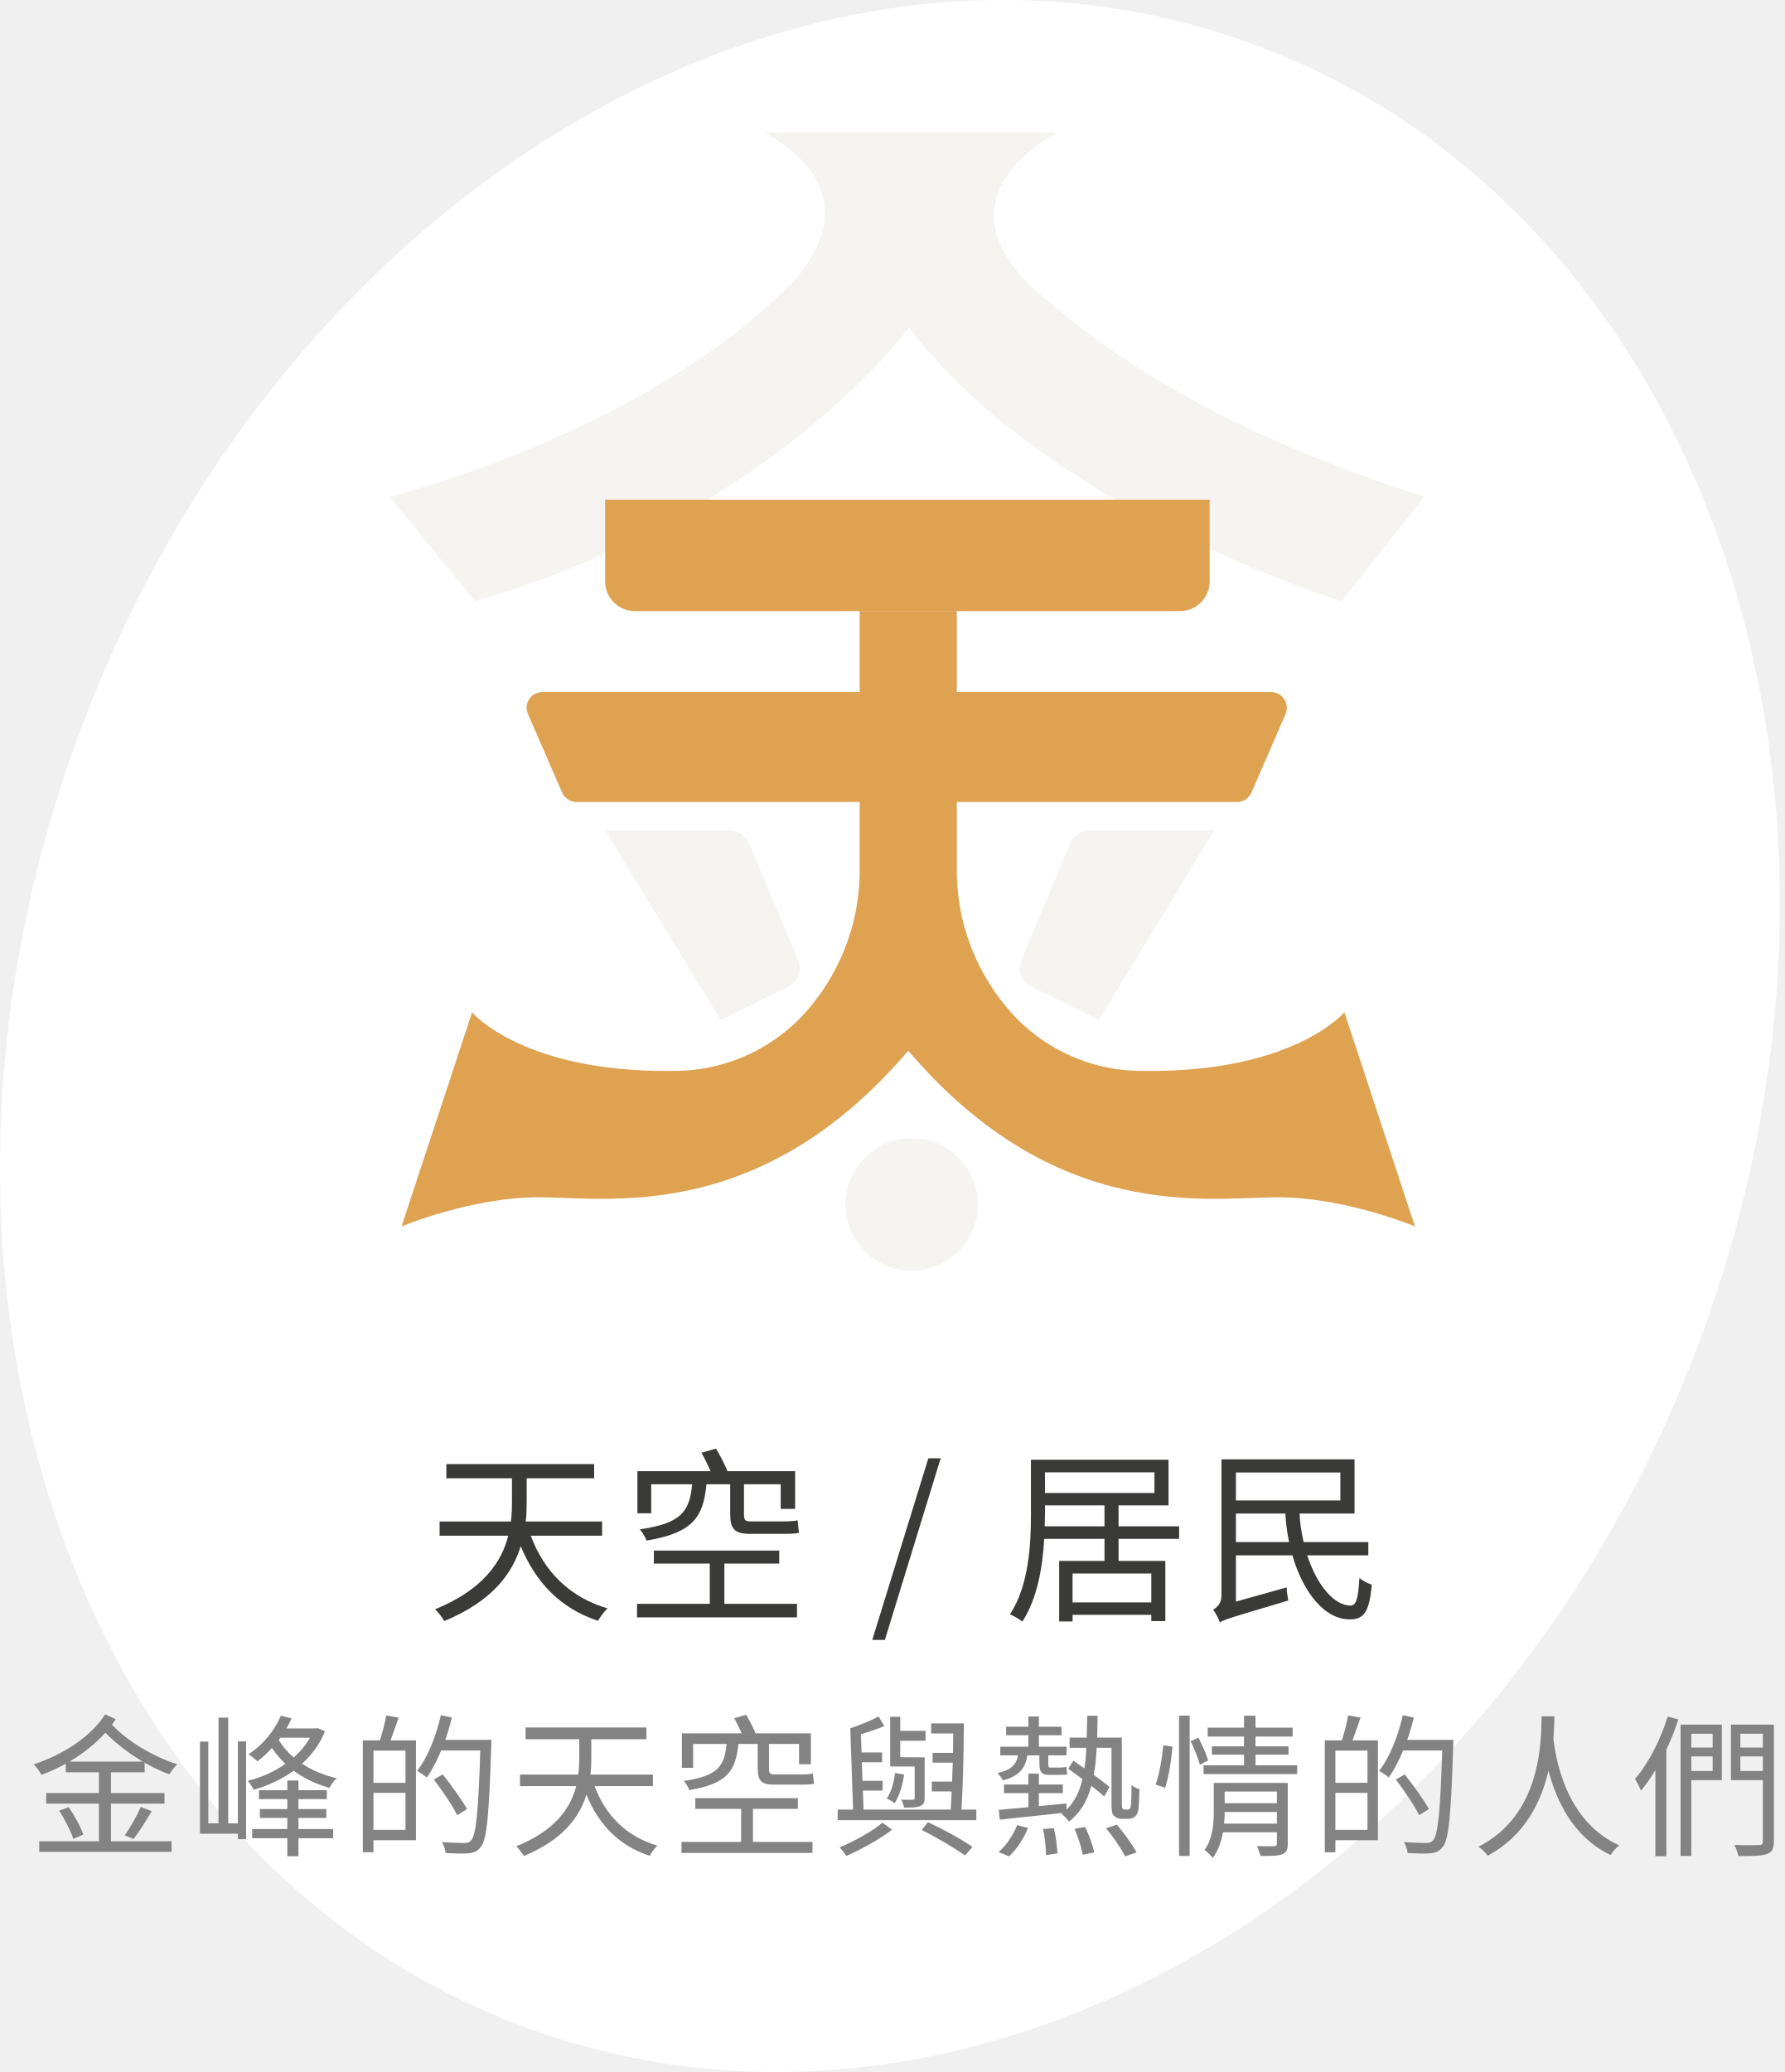
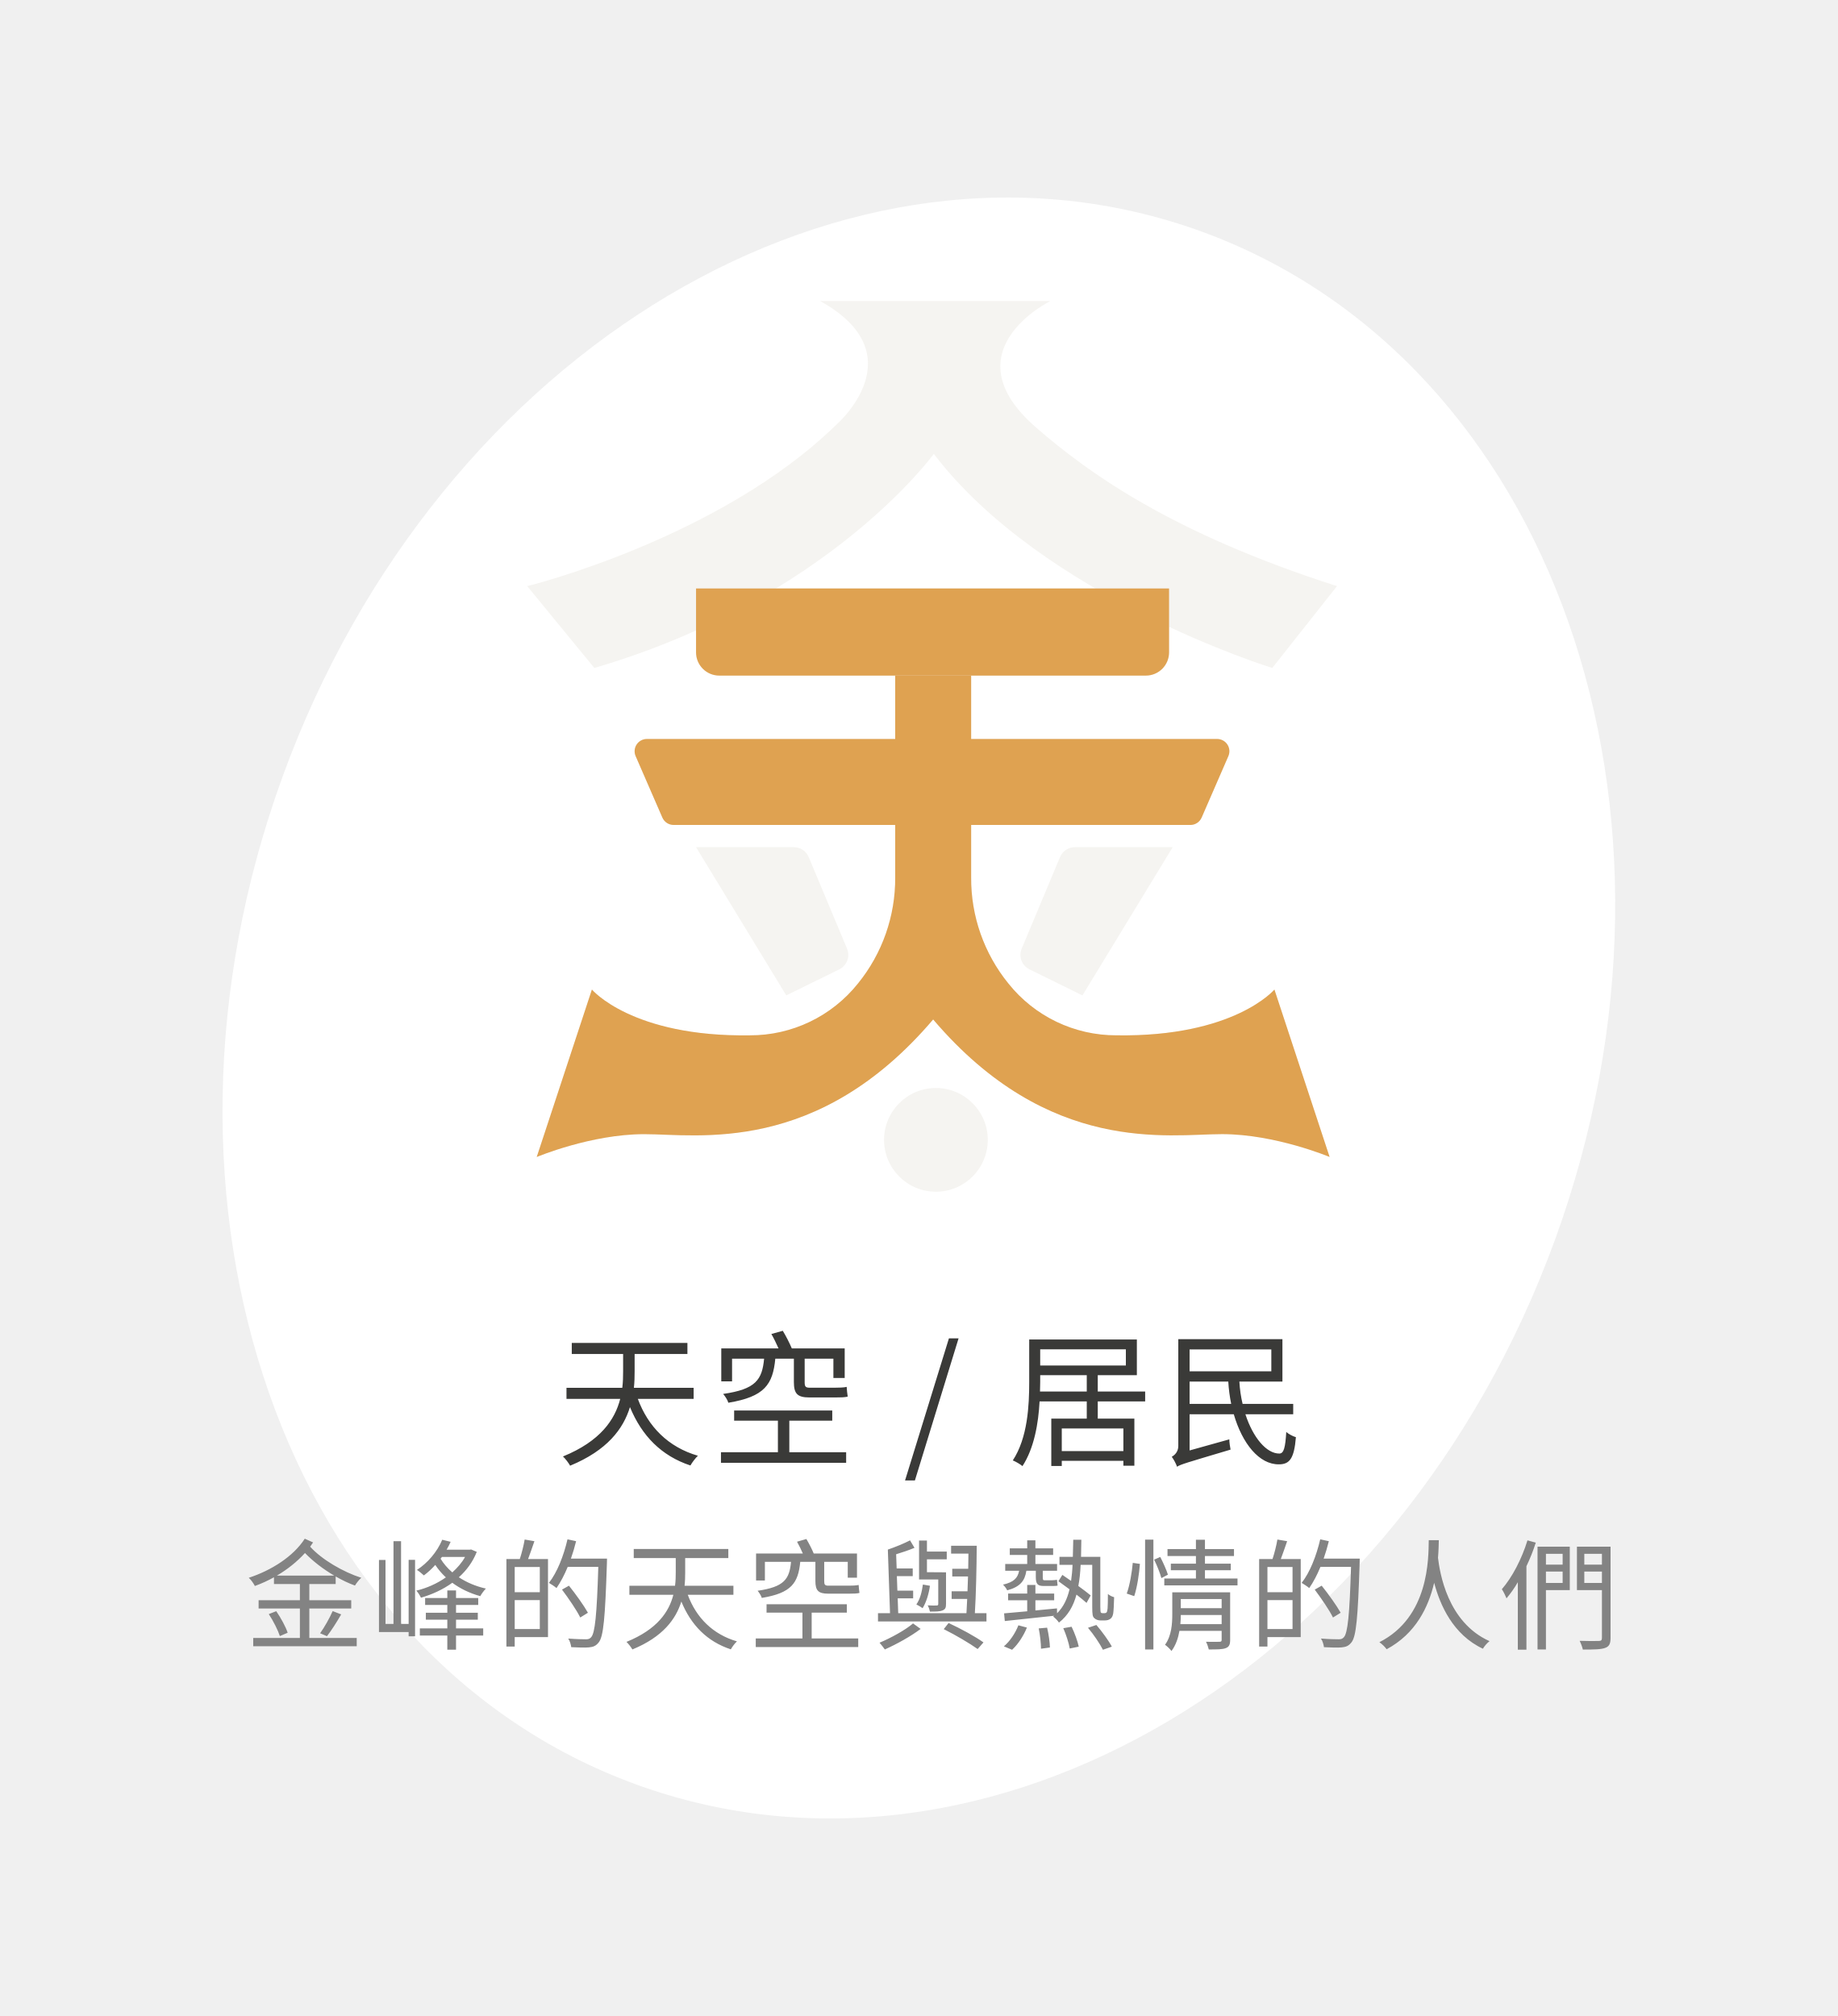
- <svg xmlns="http://www.w3.org/2000/svg" id="a" data-name="圖層 1" width="210.41" height="244.23" viewBox="0 0 210.41 244.23">
+ <svg xmlns="http://www.w3.org/2000/svg" width="276.86" height="303.756" viewBox="0 0 276.86 303.756">
  <defs>
-     <clipPath id="e">
-       <rect x="45.91" y="15.6" width="121.99" height="134.2" fill="none" />
+     <clipPath id="clip-path">
+       <rect id="Rectangle_54" data-name="Rectangle 54" width="121.992" height="134.195" fill="#d9d4c7" />
    </clipPath>
-     <clipPath id="p">
-       <rect x="45.91" y="15.6" width="121.99" height="134.2" fill="none" />
+     <clipPath id="clip-path-2">
+       <rect id="Rectangle_54-2" data-name="Rectangle 54" width="121.992" height="134.195" fill="#dfa251" />
    </clipPath>
  </defs>
-   <g id="b" data-name="ci-badge-02">
-     <ellipse id="c" data-name="Ellipse 3" cx="104.91" cy="122.11" rx="124.5" ry="102" transform="translate(-45.72 178.93) rotate(-70)" fill="#fff" />
-     <g id="d" data-name="Group 16" opacity=".26">
-       <g clip-path="url(#e)">
-         <g id="f" data-name="Group 14">
-           <path id="g" data-name="Path 76" d="M90.04,15.6h34.67s-15.4,7.54-2.15,19.05c7.66,6.65,20.25,15.87,45.34,23.9l-9.75,12.33s-34.47-10.61-50.99-32.25c0,0-15.88,21.93-51.14,32.25l-10.11-12.33s28.91-7.1,46.54-24.3c0,0,12.23-10.54-2.41-18.66" fill="#d9d4c7" />
-           <path id="h" data-name="Path 77" d="M139.1,72.03h-64.27c-1.93,0-3.49-1.57-3.49-3.5v-9.63h71.26v9.63c0,1.93-1.56,3.49-3.49,3.5,0,0,0,0,0,0" fill="#d9d4c7" />
-           <path id="i" data-name="Path 78" d="M145.81,94.53h-77.85c-.73,0-1.4-.44-1.69-1.11l-4.03-9.26c-.41-.94.02-2.02.96-2.43.23-.1.48-.15.74-.15h85.91c1.02,0,1.85.83,1.85,1.85,0,.25-.05.5-.15.74l-4.03,9.26c-.29.67-.96,1.11-1.69,1.11" fill="#d9d4c7" />
-           <path id="j" data-name="Path 79" d="M158.48,119.33s-6.02,7.17-23.8,6.9c-6.34.02-12.33-2.86-16.28-7.82-3.66-4.52-5.65-10.17-5.61-15.98v-30.41h-11.44v30.41c.04,5.82-1.94,11.46-5.61,15.98-3.95,4.96-9.95,7.83-16.29,7.82-17.78.26-23.8-6.9-23.8-6.9l-8.31,25.23s8.17-3.44,16.2-3.44,26.06,3.24,43.53-17.28c17.47,20.52,35.51,17.28,43.53,17.28s16.2,3.44,16.2,3.44l-8.31-25.23Z" fill="#d9d4c7" />
-           <path id="k" data-name="Path 80" d="M129.55,120.22l13.6-22.33h-14.73c-.98,0-1.86.59-2.24,1.49l-5.78,13.8c-.5,1.18.02,2.55,1.17,3.12l7.99,3.93Z" fill="#d9d4c7" />
-           <path id="l" data-name="Path 81" d="M84.94,120.22l-13.6-22.33h14.73c.98,0,1.86.59,2.24,1.49l5.78,13.8c.5,1.18-.02,2.55-1.17,3.12l-7.98,3.93Z" fill="#d9d4c7" />
-           <path id="m" data-name="Path 82" d="M115.29,141.98c0,4.32-3.5,7.81-7.81,7.81s-7.81-3.5-7.81-7.81c0-4.32,3.5-7.81,7.81-7.81h0c4.32,0,7.81,3.5,7.81,7.81" fill="#d9d4c7" />
-         </g>
+   <g id="ci-badge-02" transform="translate(-743.446 -2784.029)">
+     <ellipse id="Ellipse_3" data-name="Ellipse 3" cx="102" cy="124.5" rx="102" ry="124.5" transform="translate(828.609 2784.029) rotate(20)" fill="#fff" />
+     <g id="Group_16" data-name="Group 16" transform="translate(822.876 2829.392)" opacity="0.26">
+       <g id="Group_14" data-name="Group 14" clip-path="url(#clip-path)">
+         <path id="Path_76" data-name="Path 76" d="M44.132,0H78.806s-15.4,7.544-2.15,19.05c7.658,6.652,20.25,15.874,45.337,23.9L112.244,55.28S77.779,44.672,61.252,23.026c0,0-15.876,21.933-51.141,32.254L0,42.952s28.914-7.1,46.545-24.3c0,0,12.228-10.537-2.413-18.655" fill="#d9d4c7" />
+         <path id="Path_77" data-name="Path 77" d="M131,120.8H66.733a3.5,3.5,0,0,1-3.495-3.495v-9.632H134.5v9.632A3.494,3.494,0,0,1,131,120.8" transform="translate(-37.805 -64.37)" fill="#d9d4c7" />
+         <path id="Path_78" data-name="Path 78" d="M123.944,177.007H46.089A1.848,1.848,0,0,1,44.4,175.9l-4.028-9.262a1.847,1.847,0,0,1,1.694-2.584h85.91a1.847,1.847,0,0,1,1.694,2.584l-4.028,9.262a1.847,1.847,0,0,1-1.694,1.11" transform="translate(-24.04 -98.073)" fill="#d9d4c7" />
+         <path id="Path_79" data-name="Path 79" d="M114.7,187.615s-6.021,7.168-23.8,6.9A20.746,20.746,0,0,1,74.616,186.7a25.082,25.082,0,0,1-5.606-15.981V140.313H57.568v30.408A25.084,25.084,0,0,1,51.962,186.7a20.748,20.748,0,0,1-16.287,7.816c-17.776.265-23.8-6.9-23.8-6.9l-8.314,25.23s8.171-3.441,16.2-3.441,26.06,3.236,43.525-17.283C80.754,212.64,98.8,209.4,106.814,209.4s16.2,3.441,16.2,3.441Z" transform="translate(-2.131 -83.882)" fill="#d9d4c7" />
+         <path id="Path_80" data-name="Path 80" d="M194.093,226.927l13.595-22.334h-14.73a2.428,2.428,0,0,0-2.24,1.49l-5.777,13.8A2.428,2.428,0,0,0,186.108,223Z" transform="translate(-110.448 -122.31)" fill="#d9d4c7" />
+         <path id="Path_81" data-name="Path 81" d="M76.833,226.927,63.238,204.593H77.969a2.427,2.427,0,0,1,2.239,1.49l5.777,13.8A2.428,2.428,0,0,1,84.817,223Z" transform="translate(-37.805 -122.31)" fill="#d9d4c7" />
+         <path id="Path_82" data-name="Path 82" d="M149.288,302.631a7.813,7.813,0,1,1-7.813-7.813,7.813,7.813,0,0,1,7.813,7.813" transform="translate(-79.906 -176.248)" fill="#d9d4c7" />
      </g>
    </g>
-     <g id="n" data-name="天空 居民" isolation="isolate">
-       <text transform="translate(50.37 189.36)" fill="#3a3a38" font-family="NotoSansCJKtc-Medium-B5pc-H, 'Noto Sans CJK TC'" font-size="22" font-weight="500" isolation="isolate" letter-spacing=".05em">
-         <tspan x="0" y="0">天空 / 居民</tspan>
-       </text>
-     </g>
-     <g id="o" data-name="金峰的天空與熱情的人們" isolation="isolate">
-       <text transform="translate(3.41 217.36)" fill="#838383" font-family="NotoSansCJKtc-Regular-B5pc-H, 'Noto Sans CJK TC'" font-size="18" isolation="isolate" letter-spacing=".05em">
-         <tspan x="0" y="0">金峰的天空與熱情的人們</tspan>
-       </text>
-     </g>
-     <g clip-path="url(#p)">
-       <g id="q" data-name="Group 14-2">
-         <path id="r" data-name="Path 77-2" d="M139.1,72.03h-64.27c-1.93,0-3.49-1.57-3.49-3.5v-9.63h71.26v9.63c0,1.93-1.56,3.49-3.49,3.5,0,0,0,0,0,0" fill="#dfa251" />
-         <path id="s" data-name="Path 78-2" d="M145.81,94.53h-77.85c-.73,0-1.4-.44-1.69-1.11l-4.03-9.26c-.41-.94.02-2.02.96-2.43.23-.1.48-.15.74-.15h85.91c1.02,0,1.85.83,1.85,1.85,0,.25-.05.5-.15.74l-4.03,9.26c-.29.67-.96,1.11-1.69,1.11" fill="#dfa251" />
-         <path id="t" data-name="Path 79-2" d="M158.48,119.33s-6.02,7.17-23.8,6.9c-6.34.02-12.33-2.86-16.28-7.82-3.66-4.52-5.65-10.17-5.61-15.98v-30.41h-11.44v30.41c.04,5.82-1.94,11.46-5.61,15.98-3.95,4.96-9.95,7.83-16.29,7.82-17.78.26-23.8-6.9-23.8-6.9l-8.31,25.23s8.17-3.44,16.2-3.44,26.06,3.24,43.53-17.28c17.47,20.52,35.51,17.28,43.53,17.28s16.2,3.44,16.2,3.44l-8.31-25.23Z" fill="#dfa251" />
-       </g>
+     <text id="天空_居民" data-name="天空 / 居民" transform="translate(883.876 3003.15)" fill="#3a3a38" font-size="22" font-family="NotoSansCJKtc-Medium, Noto Sans CJK TC" font-weight="500" letter-spacing="0.05em">
+       <tspan x="-56.54" y="0">天空 / 居民</tspan>
+     </text>
+     <text id="金峰的天空與熱情的人們" transform="translate(883.876 3031.15)" fill="#838383" font-size="18" font-family="NotoSansCJKtc-Regular, Noto Sans CJK TC" letter-spacing="0.05em">
+       <tspan x="-103.5" y="0">金峰的天空與熱情的人們</tspan>
+     </text>
+     <g id="Group_14-2" data-name="Group 14" transform="translate(822.876 2829.392)" clip-path="url(#clip-path-2)">
+       <path id="Path_77-2" data-name="Path 77" d="M131,120.8H66.733a3.5,3.5,0,0,1-3.495-3.495v-9.632H134.5v9.632A3.494,3.494,0,0,1,131,120.8" transform="translate(-37.805 -64.37)" fill="#dfa251" />
+       <path id="Path_78-2" data-name="Path 78" d="M123.944,177.007H46.089A1.848,1.848,0,0,1,44.4,175.9l-4.028-9.262a1.847,1.847,0,0,1,1.694-2.584h85.91a1.847,1.847,0,0,1,1.694,2.584l-4.028,9.262a1.847,1.847,0,0,1-1.694,1.11" transform="translate(-24.04 -98.073)" fill="#dfa251" />
+       <path id="Path_79-2" data-name="Path 79" d="M114.7,187.615s-6.021,7.168-23.8,6.9A20.746,20.746,0,0,1,74.616,186.7a25.082,25.082,0,0,1-5.606-15.981V140.313H57.568v30.408A25.084,25.084,0,0,1,51.962,186.7a20.748,20.748,0,0,1-16.287,7.816c-17.776.265-23.8-6.9-23.8-6.9l-8.314,25.23s8.171-3.441,16.2-3.441,26.06,3.236,43.525-17.283C80.754,212.64,98.8,209.4,106.814,209.4s16.2,3.441,16.2,3.441Z" transform="translate(-2.131 -83.882)" fill="#dfa251" />
    </g>
  </g>
</svg>
